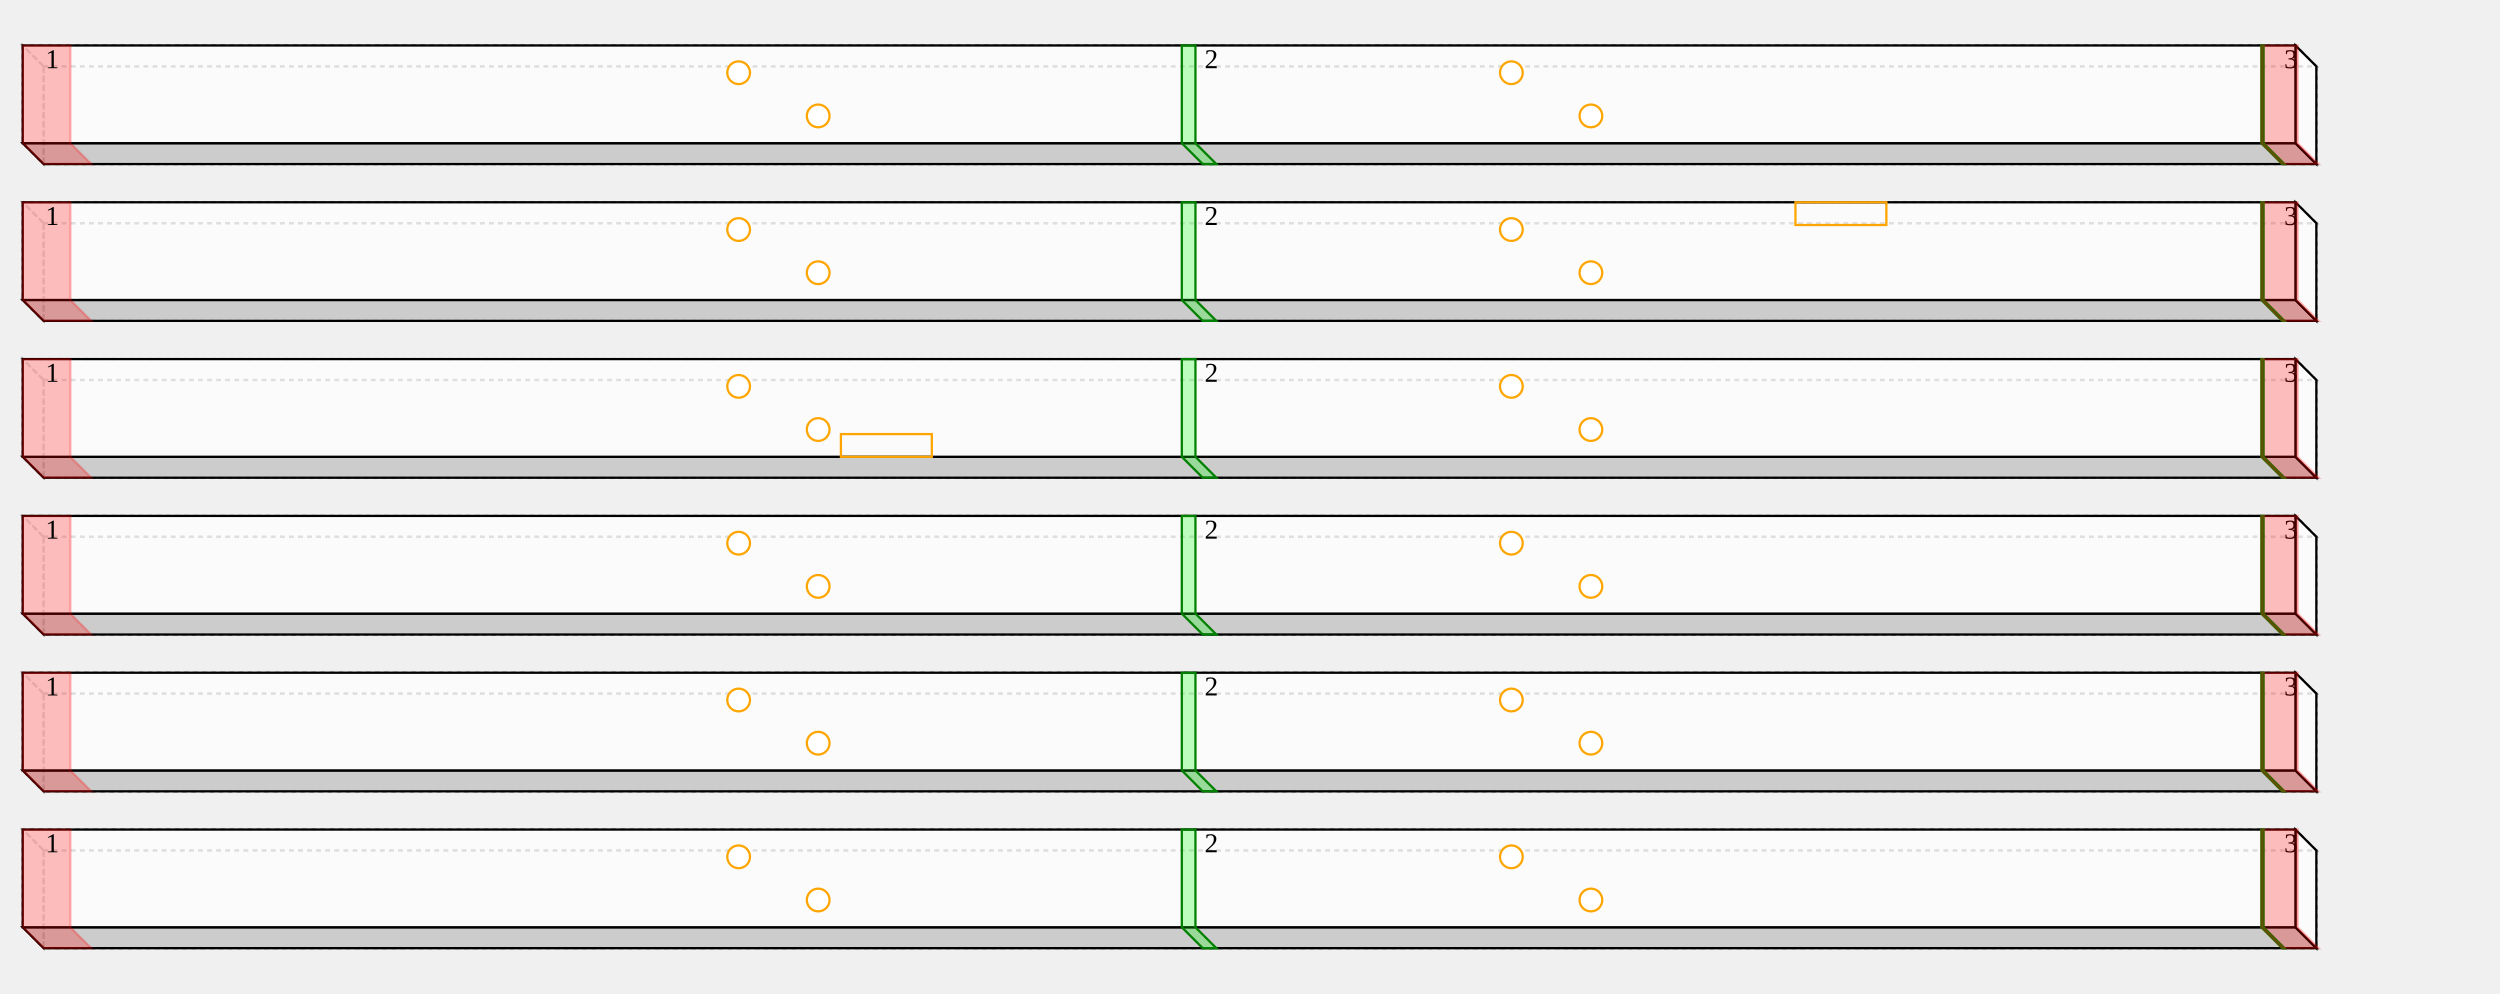
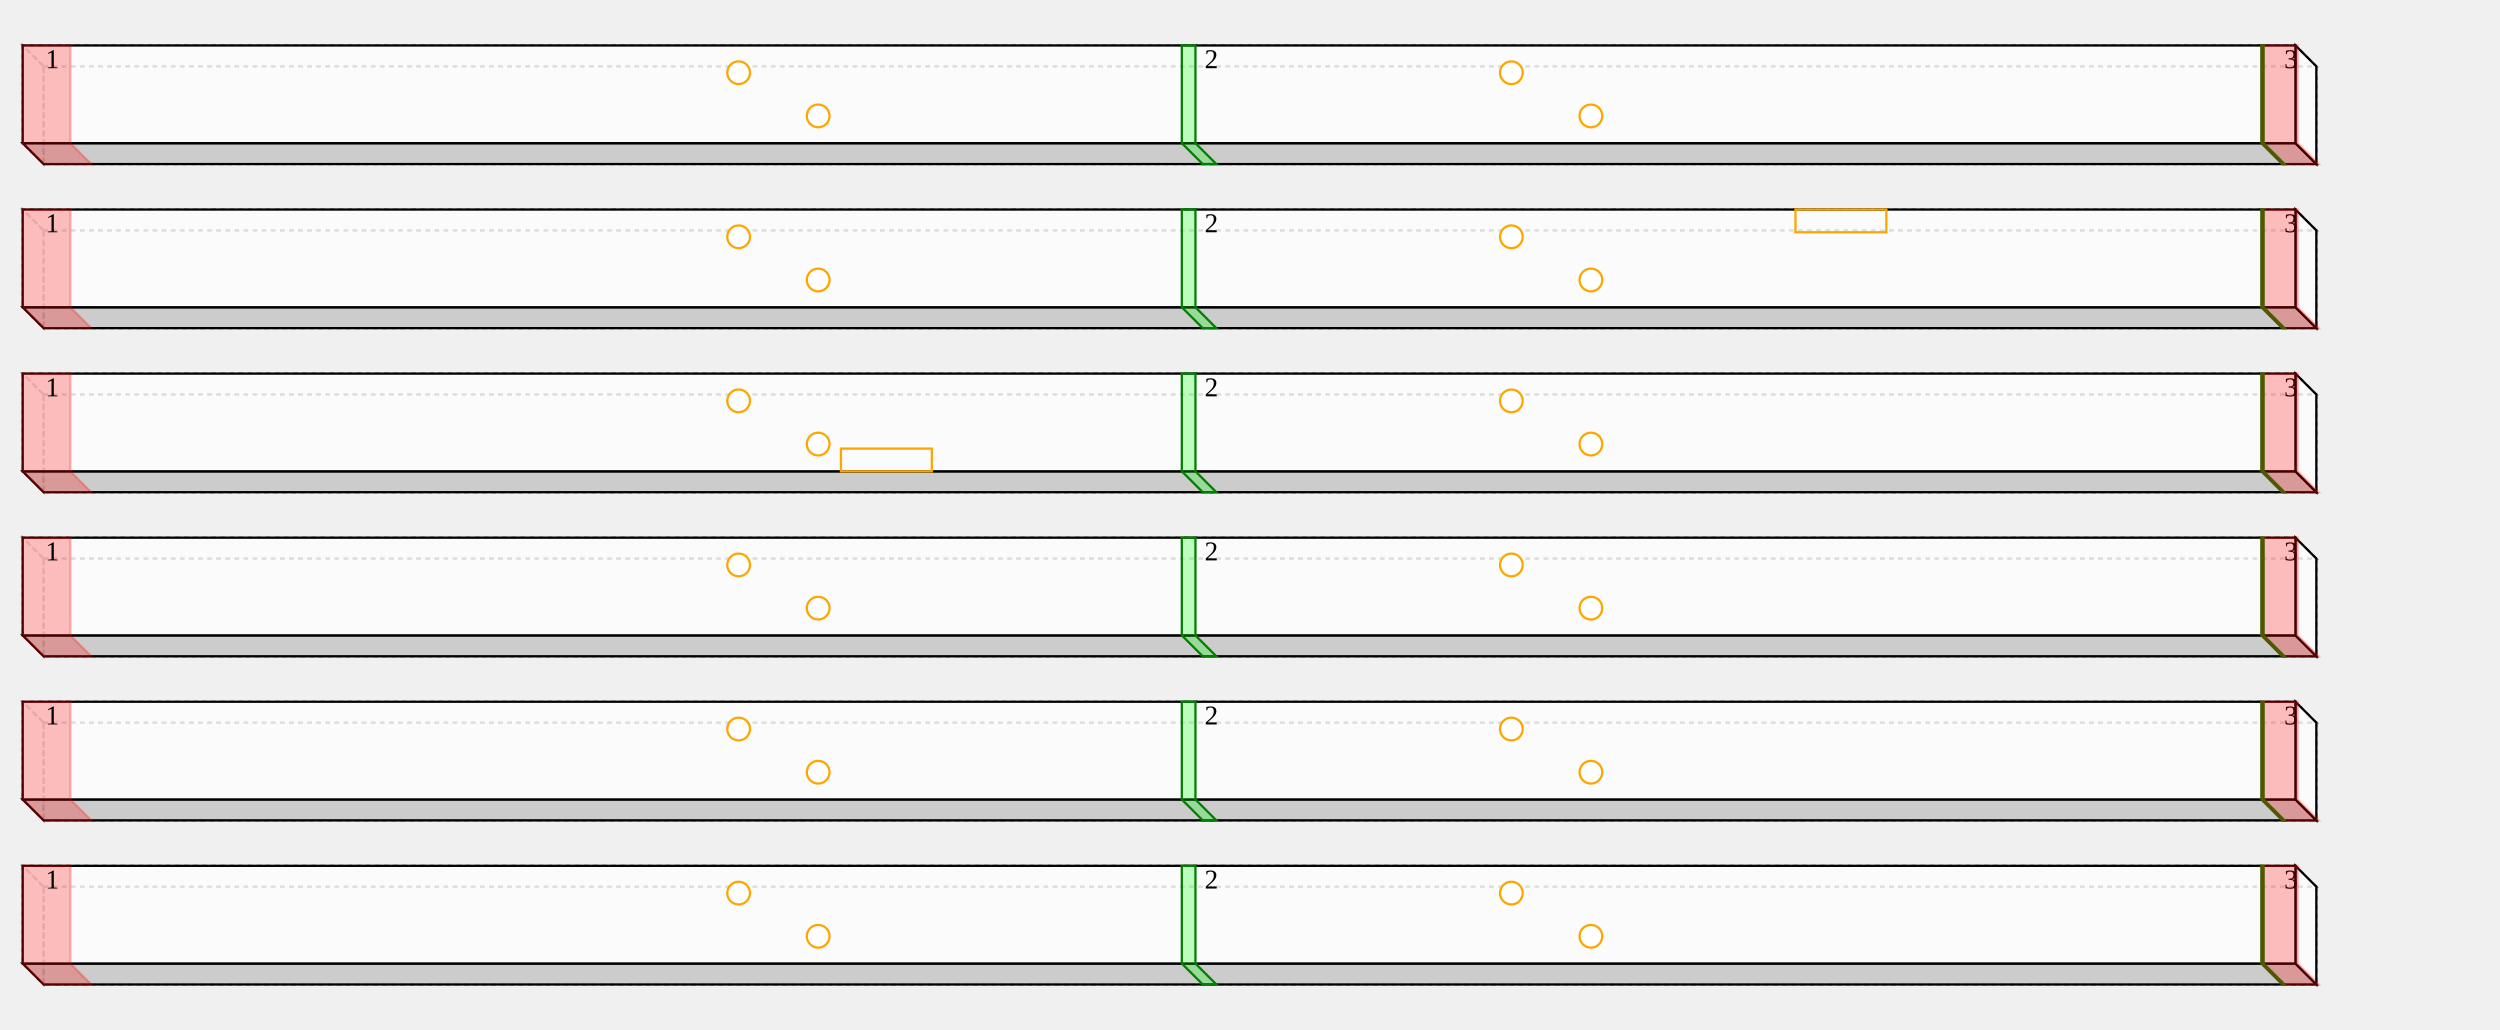
- <svg xmlns="http://www.w3.org/2000/svg" width="1100" viewBox="0 0 1100 437.192">
+ <svg xmlns="http://www.w3.org/2000/svg" width="1100" viewBox="0 0 1100 453.154">
  <polygon fill="none" stroke-width="1" stroke-dasharray="2" stroke="gray" points="19.192,29.192 19.192,72.192 1019.192,72.192 1019.192,29.192" />
  <polygon fill="none" stroke-width="1" stroke-dasharray="2" stroke="gray" points="10.0,20.0 10.0,63.0 19.192,72.192 19.192,29.192" />
  <polygon fill="none" stroke-width="1" stroke-dasharray="2" stroke="gray" points="19.192,29.192 1019.192,29.192 1010.0,20.0 10.0,20.0" />
  <polygon fill="rgba(192,192,192,0.75)" stroke-width="1" stroke-dasharray="" stroke="black" points="10.0,63.0 1010.0,63.0 1019.192,72.192 19.192,72.192" />
  <polygon fill="rgba(255,255,255,0.75)" stroke-width="1" stroke-dasharray="" stroke="black" points="1019.192,29.192 1019.192,72.192 1010.0,63.0 1010.0,20.0" />
  <polygon fill="rgba(255,255,255,0.75)" stroke-width="1" stroke-dasharray="" stroke="black" points="10.0,20.0 1010.0,20.0 1010.0,63.0 10.0,63.0" />
  <circle cx="325" cy="32" r="5" stroke="orange" fill="white" stroke-width="1" />
  <circle cx="360" cy="51" r="5" stroke="orange" fill="white" stroke-width="1" />
  <circle cx="665" cy="32" r="5" stroke="orange" fill="white" stroke-width="1" />
  <circle cx="700" cy="51" r="5" stroke="orange" fill="white" stroke-width="1" />
  <polygon fill="rgba(255,0,0,0.25)" stroke-width="1" stroke-dasharray="" stroke="rgba(255,0,0,0.25)" points="10.0,20.0 31.0,20.0 31.0,63.0 40.192,72.192 19.192,72.192 10.0,63.0" />
  <text style="" text-anchor="left" x="20" y="30" fill="black">1</text>
  <polygon fill="rgba(0,255,0,0.25)" stroke-width="1" stroke-dasharray="" stroke="green" points="520.0,20.0 526.0,20.0 526.0,63.0 535.192,72.192 529.192,72.192 520.0,63.0" />
  <text style="" text-anchor="left" x="530" y="30" fill="black">2</text>
  <polygon fill="rgba(0,255,0,0.25)" stroke-width="1" stroke-dasharray="" stroke="green" points="995.0,20.0 996.0,20.0 996.0,63.0 1005.192,72.192 1004.192,72.192 995.0,63.0" />
  <text style="" text-anchor="left" x="1005" y="30" fill="black">3</text>
  <polygon fill="rgba(255,0,0,0.25)" stroke-width="1" stroke-dasharray="" stroke="rgba(255,0,0,0.25)" points="995.0,20.0 1011.0,20.0 1011.0,63.0 1020.192,72.192 1004.192,72.192 995.0,63.0" />
-   <polygon fill="none" stroke-width="1" stroke-dasharray="2" stroke="gray" points="19.192,98.192 19.192,141.192 1019.192,141.192 1019.192,98.192" />
-   <polygon fill="none" stroke-width="1" stroke-dasharray="2" stroke="gray" points="10.0,89.0 10.0,132.0 19.192,141.192 19.192,98.192" />
-   <polygon fill="none" stroke-width="1" stroke-dasharray="2" stroke="gray" points="19.192,98.192 1019.192,98.192 1010.0,89.0 10.0,89.0" />
-   <polygon fill="rgba(192,192,192,0.75)" stroke-width="1" stroke-dasharray="" stroke="black" points="10.0,132.0 1010.0,132.0 1019.192,141.192 19.192,141.192" />
-   <polygon fill="rgba(255,255,255,0.75)" stroke-width="1" stroke-dasharray="" stroke="black" points="1019.192,98.192 1019.192,141.192 1010.0,132.0 1010.0,89.0" />
-   <polygon fill="rgba(255,255,255,0.75)" stroke-width="1" stroke-dasharray="" stroke="black" points="10.0,89.0 1010.0,89.0 1010.0,132.0 10.0,132.0" />
-   <rect x="790" y="89" width="40" height="10" style="fill: none; stroke: orange; stroke-width: 1;" />
-   <circle cx="325" cy="101" r="5" stroke="orange" fill="white" stroke-width="1" />
-   <circle cx="360" cy="120" r="5" stroke="orange" fill="white" stroke-width="1" />
-   <circle cx="665" cy="101" r="5" stroke="orange" fill="white" stroke-width="1" />
-   <circle cx="700" cy="120" r="5" stroke="orange" fill="white" stroke-width="1" />
-   <polygon fill="rgba(255,0,0,0.25)" stroke-width="1" stroke-dasharray="" stroke="rgba(255,0,0,0.25)" points="10.0,89.0 31.0,89.0 31.0,132.0 40.192,141.192 19.192,141.192 10.0,132.0" />
-   <text style="" text-anchor="left" x="20" y="99" fill="black">1</text>
-   <polygon fill="rgba(0,255,0,0.25)" stroke-width="1" stroke-dasharray="" stroke="green" points="520.0,89.0 526.0,89.0 526.0,132.0 535.192,141.192 529.192,141.192 520.0,132.0" />
-   <text style="" text-anchor="left" x="530" y="99" fill="black">2</text>
-   <polygon fill="rgba(0,255,0,0.25)" stroke-width="1" stroke-dasharray="" stroke="green" points="995.0,89.0 996.0,89.0 996.0,132.0 1005.192,141.192 1004.192,141.192 995.0,132.0" />
-   <text style="" text-anchor="left" x="1005" y="99" fill="black">3</text>
-   <polygon fill="rgba(255,0,0,0.25)" stroke-width="1" stroke-dasharray="" stroke="rgba(255,0,0,0.25)" points="995.0,89.0 1011.0,89.0 1011.0,132.0 1020.192,141.192 1004.192,141.192 995.0,132.0" />
-   <polygon fill="none" stroke-width="1" stroke-dasharray="2" stroke="gray" points="19.192,167.192 19.192,210.192 1019.192,210.192 1019.192,167.192" />
-   <polygon fill="none" stroke-width="1" stroke-dasharray="2" stroke="gray" points="10.0,158.0 10.0,201.0 19.192,210.192 19.192,167.192" />
-   <polygon fill="none" stroke-width="1" stroke-dasharray="2" stroke="gray" points="19.192,167.192 1019.192,167.192 1010.0,158.0 10.0,158.0" />
-   <polygon fill="rgba(192,192,192,0.75)" stroke-width="1" stroke-dasharray="" stroke="black" points="10.0,201.0 1010.0,201.0 1019.192,210.192 19.192,210.192" />
-   <polygon fill="rgba(255,255,255,0.75)" stroke-width="1" stroke-dasharray="" stroke="black" points="1019.192,167.192 1019.192,210.192 1010.0,201.0 1010.0,158.0" />
-   <polygon fill="rgba(255,255,255,0.75)" stroke-width="1" stroke-dasharray="" stroke="black" points="10.0,158.0 1010.0,158.0 1010.0,201.0 10.0,201.0" />
-   <rect x="370" y="191" width="40" height="10" style="fill: none; stroke: orange; stroke-width: 1;" />
-   <circle cx="325" cy="170" r="5" stroke="orange" fill="white" stroke-width="1" />
-   <circle cx="360" cy="189" r="5" stroke="orange" fill="white" stroke-width="1" />
-   <circle cx="665" cy="170" r="5" stroke="orange" fill="white" stroke-width="1" />
-   <circle cx="700" cy="189" r="5" stroke="orange" fill="white" stroke-width="1" />
-   <polygon fill="rgba(255,0,0,0.25)" stroke-width="1" stroke-dasharray="" stroke="rgba(255,0,0,0.25)" points="10.0,158.0 31.0,158.0 31.0,201.0 40.192,210.192 19.192,210.192 10.0,201.0" />
-   <text style="" text-anchor="left" x="20" y="168" fill="black">1</text>
-   <polygon fill="rgba(0,255,0,0.25)" stroke-width="1" stroke-dasharray="" stroke="green" points="520.0,158.0 526.0,158.0 526.0,201.0 535.192,210.192 529.192,210.192 520.0,201.0" />
-   <text style="" text-anchor="left" x="530" y="168" fill="black">2</text>
-   <polygon fill="rgba(0,255,0,0.25)" stroke-width="1" stroke-dasharray="" stroke="green" points="995.0,158.0 996.0,158.0 996.0,201.0 1005.192,210.192 1004.192,210.192 995.0,201.0" />
-   <text style="" text-anchor="left" x="1005" y="168" fill="black">3</text>
-   <polygon fill="rgba(255,0,0,0.25)" stroke-width="1" stroke-dasharray="" stroke="rgba(255,0,0,0.25)" points="995.0,158.0 1011.0,158.0 1011.0,201.0 1020.192,210.192 1004.192,210.192 995.0,201.0" />
-   <polygon fill="none" stroke-width="1" stroke-dasharray="2" stroke="gray" points="19.192,236.192 19.192,279.192 1019.192,279.192 1019.192,236.192" />
-   <polygon fill="none" stroke-width="1" stroke-dasharray="2" stroke="gray" points="10.0,227.0 10.0,270.0 19.192,279.192 19.192,236.192" />
-   <polygon fill="none" stroke-width="1" stroke-dasharray="2" stroke="gray" points="19.192,236.192 1019.192,236.192 1010.0,227.0 10.0,227.0" />
-   <polygon fill="rgba(192,192,192,0.75)" stroke-width="1" stroke-dasharray="" stroke="black" points="10.0,270.0 1010.0,270.0 1019.192,279.192 19.192,279.192" />
-   <polygon fill="rgba(255,255,255,0.75)" stroke-width="1" stroke-dasharray="" stroke="black" points="1019.192,236.192 1019.192,279.192 1010.0,270.0 1010.0,227.0" />
-   <polygon fill="rgba(255,255,255,0.75)" stroke-width="1" stroke-dasharray="" stroke="black" points="10.0,227.0 1010.0,227.0 1010.0,270.0 10.0,270.0" />
-   <circle cx="325" cy="239" r="5" stroke="orange" fill="white" stroke-width="1" />
-   <circle cx="360" cy="258" r="5" stroke="orange" fill="white" stroke-width="1" />
-   <circle cx="665" cy="239" r="5" stroke="orange" fill="white" stroke-width="1" />
-   <circle cx="700" cy="258" r="5" stroke="orange" fill="white" stroke-width="1" />
-   <polygon fill="rgba(255,0,0,0.25)" stroke-width="1" stroke-dasharray="" stroke="rgba(255,0,0,0.25)" points="10.0,227.0 31.0,227.0 31.0,270.0 40.192,279.192 19.192,279.192 10.0,270.0" />
-   <text style="" text-anchor="left" x="20" y="237" fill="black">1</text>
-   <polygon fill="rgba(0,255,0,0.25)" stroke-width="1" stroke-dasharray="" stroke="green" points="520.0,227.0 526.0,227.0 526.0,270.0 535.192,279.192 529.192,279.192 520.0,270.0" />
-   <text style="" text-anchor="left" x="530" y="237" fill="black">2</text>
-   <polygon fill="rgba(0,255,0,0.25)" stroke-width="1" stroke-dasharray="" stroke="green" points="995.0,227.0 996.0,227.0 996.0,270.0 1005.192,279.192 1004.192,279.192 995.0,270.0" />
-   <text style="" text-anchor="left" x="1005" y="237" fill="black">3</text>
-   <polygon fill="rgba(255,0,0,0.25)" stroke-width="1" stroke-dasharray="" stroke="rgba(255,0,0,0.25)" points="995.0,227.0 1011.0,227.0 1011.0,270.0 1020.192,279.192 1004.192,279.192 995.0,270.0" />
-   <polygon fill="none" stroke-width="1" stroke-dasharray="2" stroke="gray" points="19.192,305.192 19.192,348.192 1019.192,348.192 1019.192,305.192" />
-   <polygon fill="none" stroke-width="1" stroke-dasharray="2" stroke="gray" points="10.0,296.0 10.0,339.0 19.192,348.192 19.192,305.192" />
-   <polygon fill="none" stroke-width="1" stroke-dasharray="2" stroke="gray" points="19.192,305.192 1019.192,305.192 1010.0,296.0 10.0,296.0" />
-   <polygon fill="rgba(192,192,192,0.75)" stroke-width="1" stroke-dasharray="" stroke="black" points="10.0,339.0 1010.0,339.0 1019.192,348.192 19.192,348.192" />
-   <polygon fill="rgba(255,255,255,0.75)" stroke-width="1" stroke-dasharray="" stroke="black" points="1019.192,305.192 1019.192,348.192 1010.0,339.0 1010.0,296.0" />
-   <polygon fill="rgba(255,255,255,0.75)" stroke-width="1" stroke-dasharray="" stroke="black" points="10.0,296.0 1010.0,296.0 1010.0,339.0 10.0,339.0" />
-   <circle cx="325" cy="308" r="5" stroke="orange" fill="white" stroke-width="1" />
-   <circle cx="360" cy="327" r="5" stroke="orange" fill="white" stroke-width="1" />
-   <circle cx="665" cy="308" r="5" stroke="orange" fill="white" stroke-width="1" />
-   <circle cx="700" cy="327" r="5" stroke="orange" fill="white" stroke-width="1" />
-   <polygon fill="rgba(255,0,0,0.25)" stroke-width="1" stroke-dasharray="" stroke="rgba(255,0,0,0.25)" points="10.0,296.0 31.0,296.0 31.0,339.0 40.192,348.192 19.192,348.192 10.0,339.0" />
-   <text style="" text-anchor="left" x="20" y="306" fill="black">1</text>
-   <polygon fill="rgba(0,255,0,0.25)" stroke-width="1" stroke-dasharray="" stroke="green" points="520.0,296.0 526.0,296.0 526.0,339.0 535.192,348.192 529.192,348.192 520.0,339.0" />
-   <text style="" text-anchor="left" x="530" y="306" fill="black">2</text>
-   <polygon fill="rgba(0,255,0,0.25)" stroke-width="1" stroke-dasharray="" stroke="green" points="995.0,296.0 996.0,296.0 996.0,339.0 1005.192,348.192 1004.192,348.192 995.0,339.0" />
-   <text style="" text-anchor="left" x="1005" y="306" fill="black">3</text>
-   <polygon fill="rgba(255,0,0,0.25)" stroke-width="1" stroke-dasharray="" stroke="rgba(255,0,0,0.25)" points="995.0,296.0 1011.0,296.0 1011.0,339.0 1020.192,348.192 1004.192,348.192 995.0,339.0" />
-   <polygon fill="none" stroke-width="1" stroke-dasharray="2" stroke="gray" points="19.192,374.192 19.192,417.192 1019.192,417.192 1019.192,374.192" />
-   <polygon fill="none" stroke-width="1" stroke-dasharray="2" stroke="gray" points="10.0,365.0 10.0,408.0 19.192,417.192 19.192,374.192" />
-   <polygon fill="none" stroke-width="1" stroke-dasharray="2" stroke="gray" points="19.192,374.192 1019.192,374.192 1010.0,365.0 10.0,365.0" />
-   <polygon fill="rgba(192,192,192,0.75)" stroke-width="1" stroke-dasharray="" stroke="black" points="10.0,408.0 1010.0,408.0 1019.192,417.192 19.192,417.192" />
-   <polygon fill="rgba(255,255,255,0.75)" stroke-width="1" stroke-dasharray="" stroke="black" points="1019.192,374.192 1019.192,417.192 1010.0,408.0 1010.0,365.0" />
-   <polygon fill="rgba(255,255,255,0.75)" stroke-width="1" stroke-dasharray="" stroke="black" points="10.0,365.0 1010.0,365.0 1010.0,408.0 10.0,408.0" />
-   <circle cx="325" cy="377" r="5" stroke="orange" fill="white" stroke-width="1" />
-   <circle cx="360" cy="396" r="5" stroke="orange" fill="white" stroke-width="1" />
-   <circle cx="665" cy="377" r="5" stroke="orange" fill="white" stroke-width="1" />
-   <circle cx="700" cy="396" r="5" stroke="orange" fill="white" stroke-width="1" />
-   <polygon fill="rgba(255,0,0,0.25)" stroke-width="1" stroke-dasharray="" stroke="rgba(255,0,0,0.25)" points="10.0,365.0 31.0,365.0 31.0,408.0 40.192,417.192 19.192,417.192 10.0,408.0" />
-   <text style="" text-anchor="left" x="20" y="375" fill="black">1</text>
-   <polygon fill="rgba(0,255,0,0.25)" stroke-width="1" stroke-dasharray="" stroke="green" points="520.0,365.0 526.0,365.0 526.0,408.0 535.192,417.192 529.192,417.192 520.0,408.0" />
-   <text style="" text-anchor="left" x="530" y="375" fill="black">2</text>
-   <polygon fill="rgba(0,255,0,0.25)" stroke-width="1" stroke-dasharray="" stroke="green" points="995.0,365.0 996.0,365.0 996.0,408.0 1005.192,417.192 1004.192,417.192 995.0,408.0" />
-   <text style="" text-anchor="left" x="1005" y="375" fill="black">3</text>
-   <polygon fill="rgba(255,0,0,0.25)" stroke-width="1" stroke-dasharray="" stroke="rgba(255,0,0,0.25)" points="995.0,365.0 1011.0,365.0 1011.0,408.0 1020.192,417.192 1004.192,417.192 995.0,408.0" />
+   <polygon fill="none" stroke-width="1" stroke-dasharray="2" stroke="gray" points="19.192,101.385 19.192,144.385 1019.192,144.385 1019.192,101.385" />
+   <polygon fill="none" stroke-width="1" stroke-dasharray="2" stroke="gray" points="10.0,92.192 10.0,135.192 19.192,144.385 19.192,101.385" />
+   <polygon fill="none" stroke-width="1" stroke-dasharray="2" stroke="gray" points="19.192,101.385 1019.192,101.385 1010.0,92.192 10.0,92.192" />
+   <polygon fill="rgba(192,192,192,0.75)" stroke-width="1" stroke-dasharray="" stroke="black" points="10.0,135.192 1010.0,135.192 1019.192,144.385 19.192,144.385" />
+   <polygon fill="rgba(255,255,255,0.75)" stroke-width="1" stroke-dasharray="" stroke="black" points="1019.192,101.385 1019.192,144.385 1010.0,135.192 1010.0,92.192" />
+   <polygon fill="rgba(255,255,255,0.75)" stroke-width="1" stroke-dasharray="" stroke="black" points="10.0,92.192 1010.0,92.192 1010.0,135.192 10.0,135.192" />
+   <rect x="790" y="92.192" width="40" height="10" style="fill: none; stroke: orange; stroke-width: 1;" />
+   <circle cx="325" cy="104.192" r="5" stroke="orange" fill="white" stroke-width="1" />
+   <circle cx="360" cy="123.192" r="5" stroke="orange" fill="white" stroke-width="1" />
+   <circle cx="665" cy="104.192" r="5" stroke="orange" fill="white" stroke-width="1" />
+   <circle cx="700" cy="123.192" r="5" stroke="orange" fill="white" stroke-width="1" />
+   <polygon fill="rgba(255,0,0,0.25)" stroke-width="1" stroke-dasharray="" stroke="rgba(255,0,0,0.25)" points="10.0,92.192 31.0,92.192 31.0,135.192 40.192,144.385 19.192,144.385 10.0,135.192" />
+   <text style="" text-anchor="left" x="20" y="102.192" fill="black">1</text>
+   <polygon fill="rgba(0,255,0,0.25)" stroke-width="1" stroke-dasharray="" stroke="green" points="520.0,92.192 526.0,92.192 526.0,135.192 535.192,144.385 529.192,144.385 520.0,135.192" />
+   <text style="" text-anchor="left" x="530" y="102.192" fill="black">2</text>
+   <polygon fill="rgba(0,255,0,0.25)" stroke-width="1" stroke-dasharray="" stroke="green" points="995.0,92.192 996.0,92.192 996.0,135.192 1005.192,144.385 1004.192,144.385 995.0,135.192" />
+   <text style="" text-anchor="left" x="1005" y="102.192" fill="black">3</text>
+   <polygon fill="rgba(255,0,0,0.25)" stroke-width="1" stroke-dasharray="" stroke="rgba(255,0,0,0.25)" points="995.0,92.192 1011.0,92.192 1011.0,135.192 1020.192,144.385 1004.192,144.385 995.0,135.192" />
+   <polygon fill="none" stroke-width="1" stroke-dasharray="2" stroke="gray" points="19.192,173.577 19.192,216.577 1019.192,216.577 1019.192,173.577" />
+   <polygon fill="none" stroke-width="1" stroke-dasharray="2" stroke="gray" points="10.0,164.385 10.0,207.385 19.192,216.577 19.192,173.577" />
+   <polygon fill="none" stroke-width="1" stroke-dasharray="2" stroke="gray" points="19.192,173.577 1019.192,173.577 1010.0,164.385 10.0,164.385" />
+   <polygon fill="rgba(192,192,192,0.75)" stroke-width="1" stroke-dasharray="" stroke="black" points="10.0,207.385 1010.0,207.385 1019.192,216.577 19.192,216.577" />
+   <polygon fill="rgba(255,255,255,0.75)" stroke-width="1" stroke-dasharray="" stroke="black" points="1019.192,173.577 1019.192,216.577 1010.0,207.385 1010.0,164.385" />
+   <polygon fill="rgba(255,255,255,0.75)" stroke-width="1" stroke-dasharray="" stroke="black" points="10.0,164.385 1010.0,164.385 1010.0,207.385 10.0,207.385" />
+   <rect x="370" y="197.385" width="40" height="10" style="fill: none; stroke: orange; stroke-width: 1;" />
+   <circle cx="325" cy="176.385" r="5" stroke="orange" fill="white" stroke-width="1" />
+   <circle cx="360" cy="195.385" r="5" stroke="orange" fill="white" stroke-width="1" />
+   <circle cx="665" cy="176.385" r="5" stroke="orange" fill="white" stroke-width="1" />
+   <circle cx="700" cy="195.385" r="5" stroke="orange" fill="white" stroke-width="1" />
+   <polygon fill="rgba(255,0,0,0.25)" stroke-width="1" stroke-dasharray="" stroke="rgba(255,0,0,0.25)" points="10.0,164.385 31.0,164.385 31.0,207.385 40.192,216.577 19.192,216.577 10.0,207.385" />
+   <text style="" text-anchor="left" x="20" y="174.385" fill="black">1</text>
+   <polygon fill="rgba(0,255,0,0.25)" stroke-width="1" stroke-dasharray="" stroke="green" points="520.0,164.385 526.0,164.385 526.0,207.385 535.192,216.577 529.192,216.577 520.0,207.385" />
+   <text style="" text-anchor="left" x="530" y="174.385" fill="black">2</text>
+   <polygon fill="rgba(0,255,0,0.25)" stroke-width="1" stroke-dasharray="" stroke="green" points="995.0,164.385 996.0,164.385 996.0,207.385 1005.192,216.577 1004.192,216.577 995.0,207.385" />
+   <text style="" text-anchor="left" x="1005" y="174.385" fill="black">3</text>
+   <polygon fill="rgba(255,0,0,0.25)" stroke-width="1" stroke-dasharray="" stroke="rgba(255,0,0,0.25)" points="995.0,164.385 1011.0,164.385 1011.0,207.385 1020.192,216.577 1004.192,216.577 995.0,207.385" />
+   <polygon fill="none" stroke-width="1" stroke-dasharray="2" stroke="gray" points="19.192,245.77 19.192,288.77 1019.192,288.77 1019.192,245.77" />
+   <polygon fill="none" stroke-width="1" stroke-dasharray="2" stroke="gray" points="10.0,236.577 10.0,279.577 19.192,288.77 19.192,245.77" />
+   <polygon fill="none" stroke-width="1" stroke-dasharray="2" stroke="gray" points="19.192,245.77 1019.192,245.77 1010.0,236.577 10.0,236.577" />
+   <polygon fill="rgba(192,192,192,0.75)" stroke-width="1" stroke-dasharray="" stroke="black" points="10.0,279.577 1010.0,279.577 1019.192,288.77 19.192,288.77" />
+   <polygon fill="rgba(255,255,255,0.75)" stroke-width="1" stroke-dasharray="" stroke="black" points="1019.192,245.77 1019.192,288.77 1010.0,279.577 1010.0,236.577" />
+   <polygon fill="rgba(255,255,255,0.75)" stroke-width="1" stroke-dasharray="" stroke="black" points="10.0,236.577 1010.0,236.577 1010.0,279.577 10.0,279.577" />
+   <circle cx="325" cy="248.577" r="5" stroke="orange" fill="white" stroke-width="1" />
+   <circle cx="360" cy="267.577" r="5" stroke="orange" fill="white" stroke-width="1" />
+   <circle cx="665" cy="248.577" r="5" stroke="orange" fill="white" stroke-width="1" />
+   <circle cx="700" cy="267.577" r="5" stroke="orange" fill="white" stroke-width="1" />
+   <polygon fill="rgba(255,0,0,0.25)" stroke-width="1" stroke-dasharray="" stroke="rgba(255,0,0,0.25)" points="10.0,236.577 31.0,236.577 31.0,279.577 40.192,288.77 19.192,288.77 10.0,279.577" />
+   <text style="" text-anchor="left" x="20" y="246.577" fill="black">1</text>
+   <polygon fill="rgba(0,255,0,0.25)" stroke-width="1" stroke-dasharray="" stroke="green" points="520.0,236.577 526.0,236.577 526.0,279.577 535.192,288.77 529.192,288.77 520.0,279.577" />
+   <text style="" text-anchor="left" x="530" y="246.577" fill="black">2</text>
+   <polygon fill="rgba(0,255,0,0.25)" stroke-width="1" stroke-dasharray="" stroke="green" points="995.0,236.577 996.0,236.577 996.0,279.577 1005.192,288.77 1004.192,288.77 995.0,279.577" />
+   <text style="" text-anchor="left" x="1005" y="246.577" fill="black">3</text>
+   <polygon fill="rgba(255,0,0,0.25)" stroke-width="1" stroke-dasharray="" stroke="rgba(255,0,0,0.25)" points="995.0,236.577 1011.0,236.577 1011.0,279.577 1020.192,288.77 1004.192,288.77 995.0,279.577" />
+   <polygon fill="none" stroke-width="1" stroke-dasharray="2" stroke="gray" points="19.192,317.962 19.192,360.962 1019.192,360.962 1019.192,317.962" />
+   <polygon fill="none" stroke-width="1" stroke-dasharray="2" stroke="gray" points="10.0,308.77 10.0,351.77 19.192,360.962 19.192,317.962" />
+   <polygon fill="none" stroke-width="1" stroke-dasharray="2" stroke="gray" points="19.192,317.962 1019.192,317.962 1010.0,308.77 10.0,308.77" />
+   <polygon fill="rgba(192,192,192,0.75)" stroke-width="1" stroke-dasharray="" stroke="black" points="10.0,351.77 1010.0,351.77 1019.192,360.962 19.192,360.962" />
+   <polygon fill="rgba(255,255,255,0.75)" stroke-width="1" stroke-dasharray="" stroke="black" points="1019.192,317.962 1019.192,360.962 1010.0,351.77 1010.0,308.77" />
+   <polygon fill="rgba(255,255,255,0.75)" stroke-width="1" stroke-dasharray="" stroke="black" points="10.0,308.77 1010.0,308.77 1010.0,351.77 10.0,351.77" />
+   <circle cx="325" cy="320.77" r="5" stroke="orange" fill="white" stroke-width="1" />
+   <circle cx="360" cy="339.77" r="5" stroke="orange" fill="white" stroke-width="1" />
+   <circle cx="665" cy="320.77" r="5" stroke="orange" fill="white" stroke-width="1" />
+   <circle cx="700" cy="339.77" r="5" stroke="orange" fill="white" stroke-width="1" />
+   <polygon fill="rgba(255,0,0,0.25)" stroke-width="1" stroke-dasharray="" stroke="rgba(255,0,0,0.25)" points="10.0,308.77 31.0,308.77 31.0,351.77 40.192,360.962 19.192,360.962 10.0,351.77" />
+   <text style="" text-anchor="left" x="20" y="318.77" fill="black">1</text>
+   <polygon fill="rgba(0,255,0,0.25)" stroke-width="1" stroke-dasharray="" stroke="green" points="520.0,308.77 526.0,308.77 526.0,351.77 535.192,360.962 529.192,360.962 520.0,351.77" />
+   <text style="" text-anchor="left" x="530" y="318.77" fill="black">2</text>
+   <polygon fill="rgba(0,255,0,0.25)" stroke-width="1" stroke-dasharray="" stroke="green" points="995.0,308.77 996.0,308.77 996.0,351.77 1005.192,360.962 1004.192,360.962 995.0,351.77" />
+   <text style="" text-anchor="left" x="1005" y="318.77" fill="black">3</text>
+   <polygon fill="rgba(255,0,0,0.25)" stroke-width="1" stroke-dasharray="" stroke="rgba(255,0,0,0.25)" points="995.0,308.77 1011.0,308.77 1011.0,351.77 1020.192,360.962 1004.192,360.962 995.0,351.77" />
+   <polygon fill="none" stroke-width="1" stroke-dasharray="2" stroke="gray" points="19.192,390.154 19.192,433.154 1019.192,433.154 1019.192,390.154" />
+   <polygon fill="none" stroke-width="1" stroke-dasharray="2" stroke="gray" points="10.0,380.962 10.0,423.962 19.192,433.154 19.192,390.154" />
+   <polygon fill="none" stroke-width="1" stroke-dasharray="2" stroke="gray" points="19.192,390.154 1019.192,390.154 1010.0,380.962 10.0,380.962" />
+   <polygon fill="rgba(192,192,192,0.75)" stroke-width="1" stroke-dasharray="" stroke="black" points="10.0,423.962 1010.0,423.962 1019.192,433.154 19.192,433.154" />
+   <polygon fill="rgba(255,255,255,0.75)" stroke-width="1" stroke-dasharray="" stroke="black" points="1019.192,390.154 1019.192,433.154 1010.0,423.962 1010.0,380.962" />
+   <polygon fill="rgba(255,255,255,0.75)" stroke-width="1" stroke-dasharray="" stroke="black" points="10.0,380.962 1010.0,380.962 1010.0,423.962 10.0,423.962" />
+   <circle cx="325" cy="392.962" r="5" stroke="orange" fill="white" stroke-width="1" />
+   <circle cx="360" cy="411.962" r="5" stroke="orange" fill="white" stroke-width="1" />
+   <circle cx="665" cy="392.962" r="5" stroke="orange" fill="white" stroke-width="1" />
+   <circle cx="700" cy="411.962" r="5" stroke="orange" fill="white" stroke-width="1" />
+   <polygon fill="rgba(255,0,0,0.25)" stroke-width="1" stroke-dasharray="" stroke="rgba(255,0,0,0.25)" points="10.0,380.962 31.0,380.962 31.0,423.962 40.192,433.154 19.192,433.154 10.0,423.962" />
+   <text style="" text-anchor="left" x="20" y="390.962" fill="black">1</text>
+   <polygon fill="rgba(0,255,0,0.25)" stroke-width="1" stroke-dasharray="" stroke="green" points="520.0,380.962 526.0,380.962 526.0,423.962 535.192,433.154 529.192,433.154 520.0,423.962" />
+   <text style="" text-anchor="left" x="530" y="390.962" fill="black">2</text>
+   <polygon fill="rgba(0,255,0,0.25)" stroke-width="1" stroke-dasharray="" stroke="green" points="995.0,380.962 996.0,380.962 996.0,423.962 1005.192,433.154 1004.192,433.154 995.0,423.962" />
+   <text style="" text-anchor="left" x="1005" y="390.962" fill="black">3</text>
+   <polygon fill="rgba(255,0,0,0.25)" stroke-width="1" stroke-dasharray="" stroke="rgba(255,0,0,0.25)" points="995.0,380.962 1011.0,380.962 1011.0,423.962 1020.192,433.154 1004.192,433.154 995.0,423.962" />
</svg>
